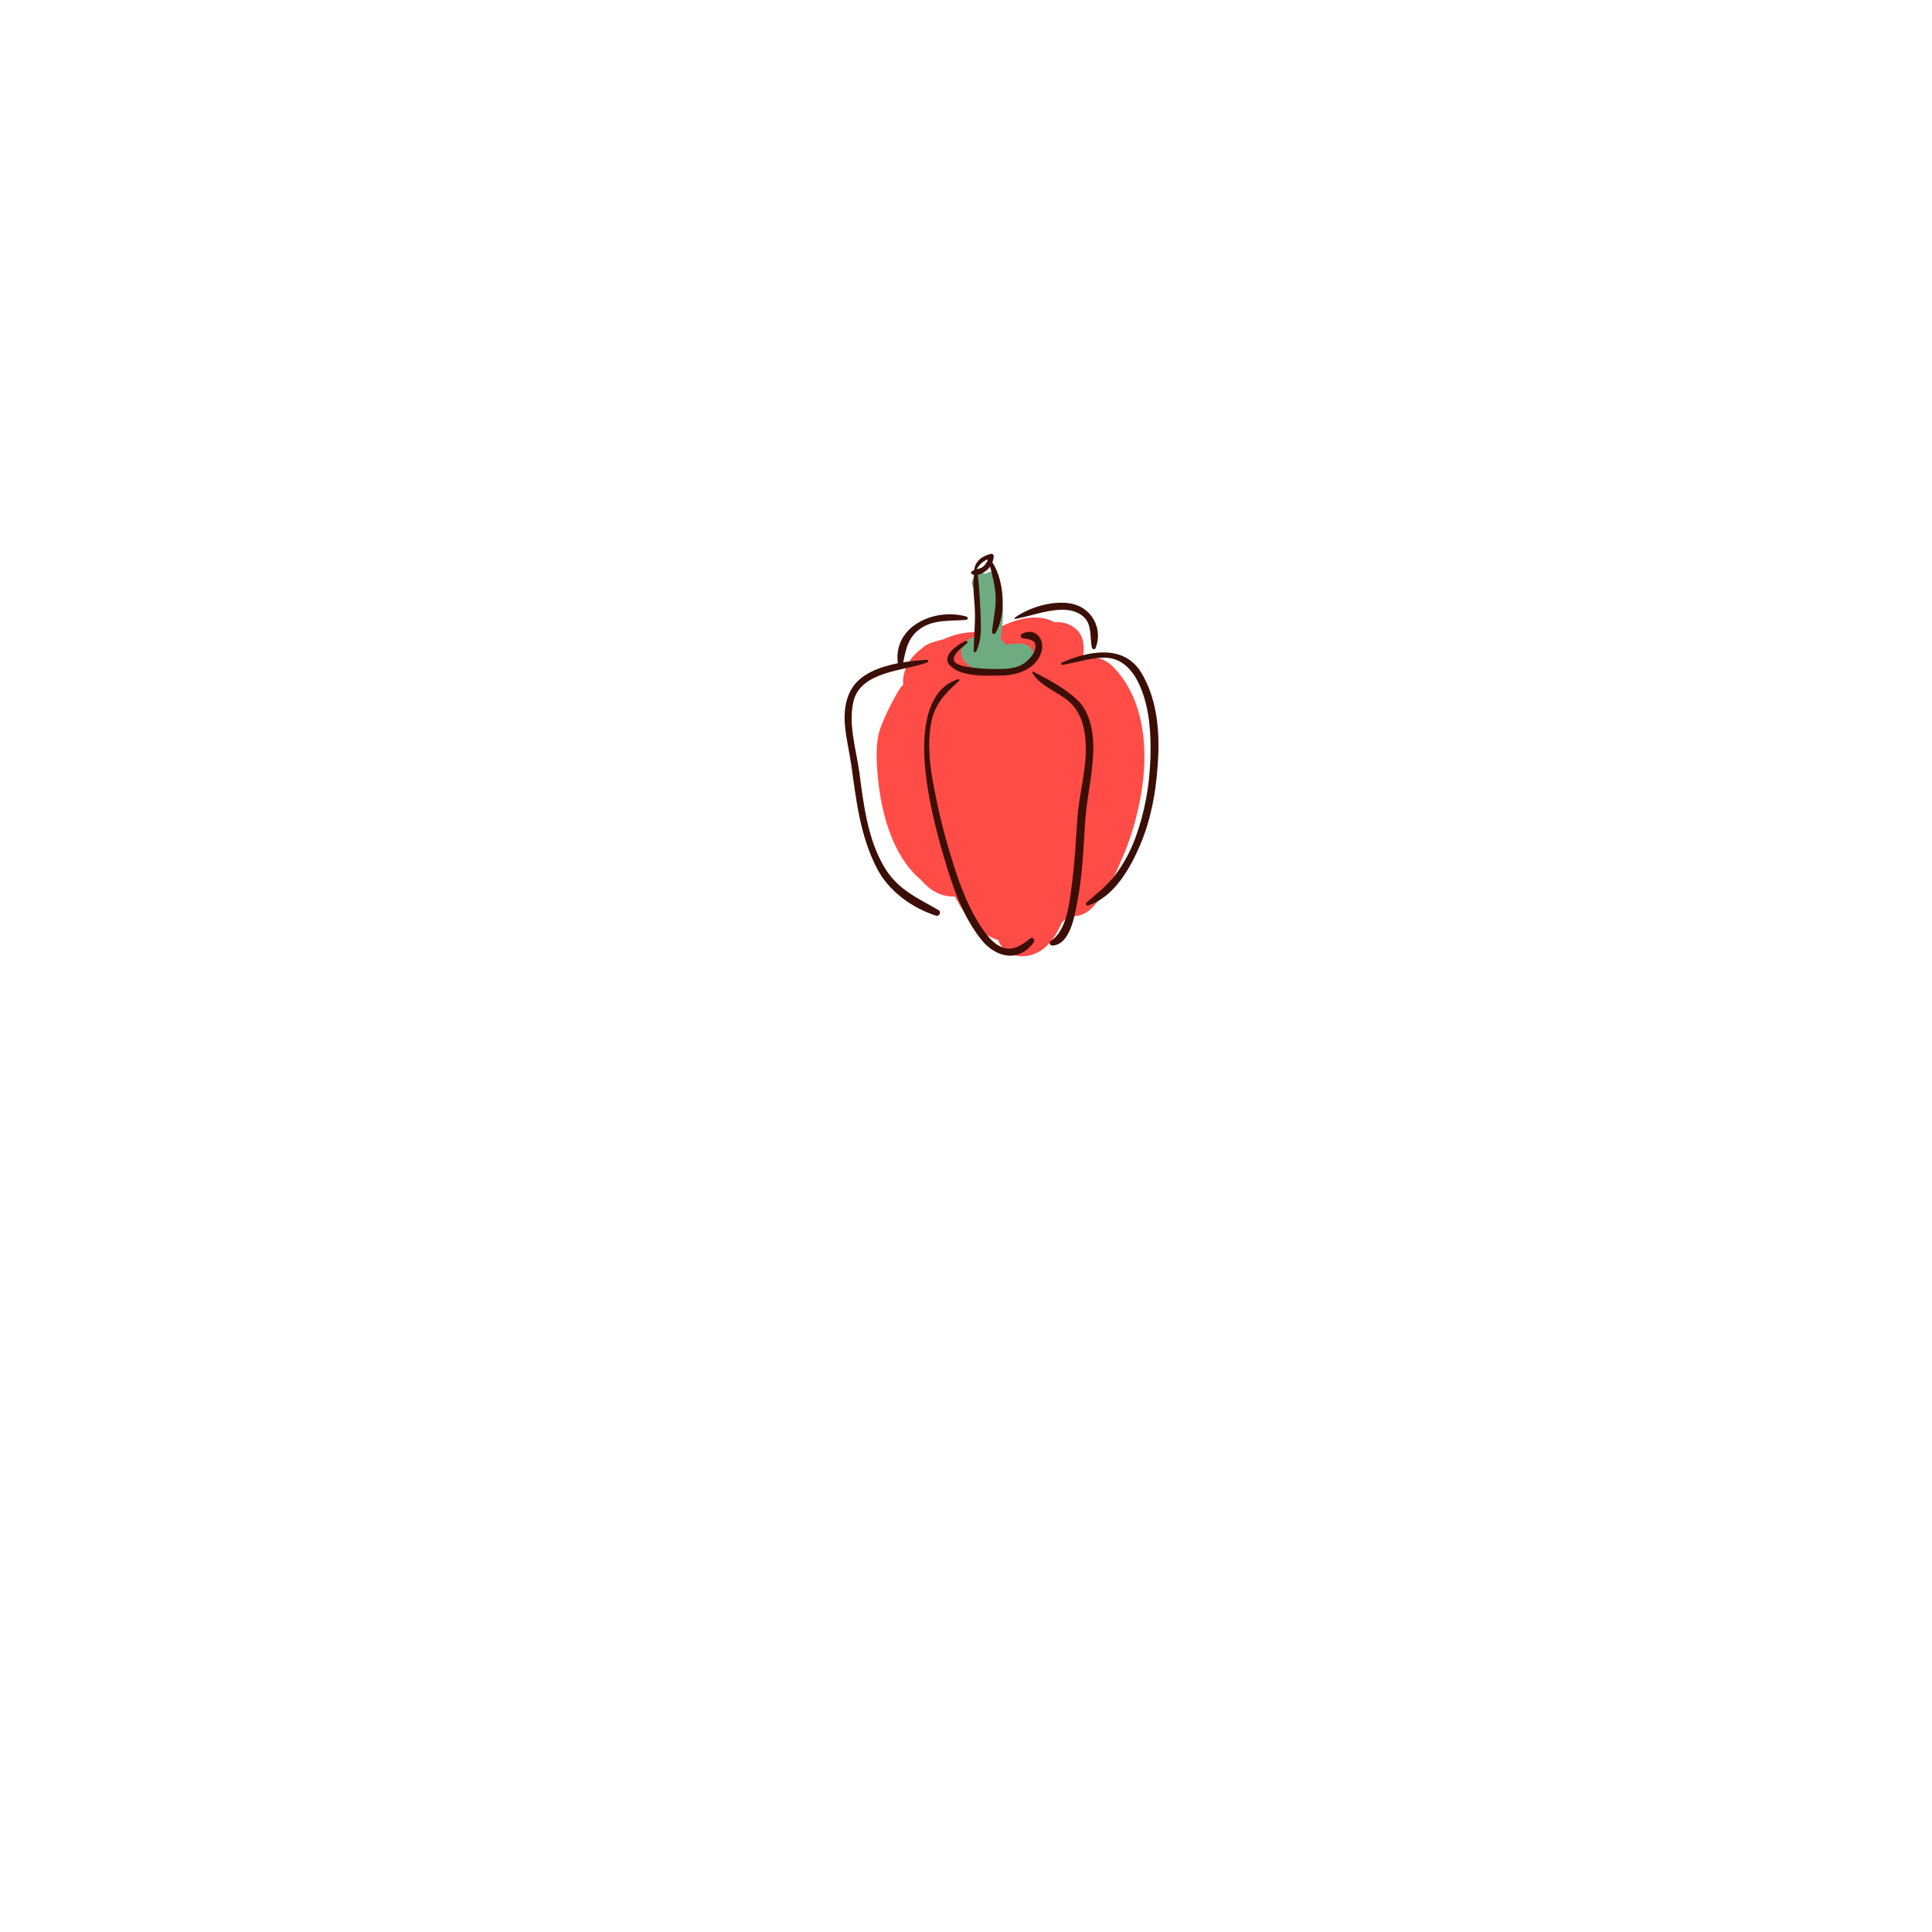
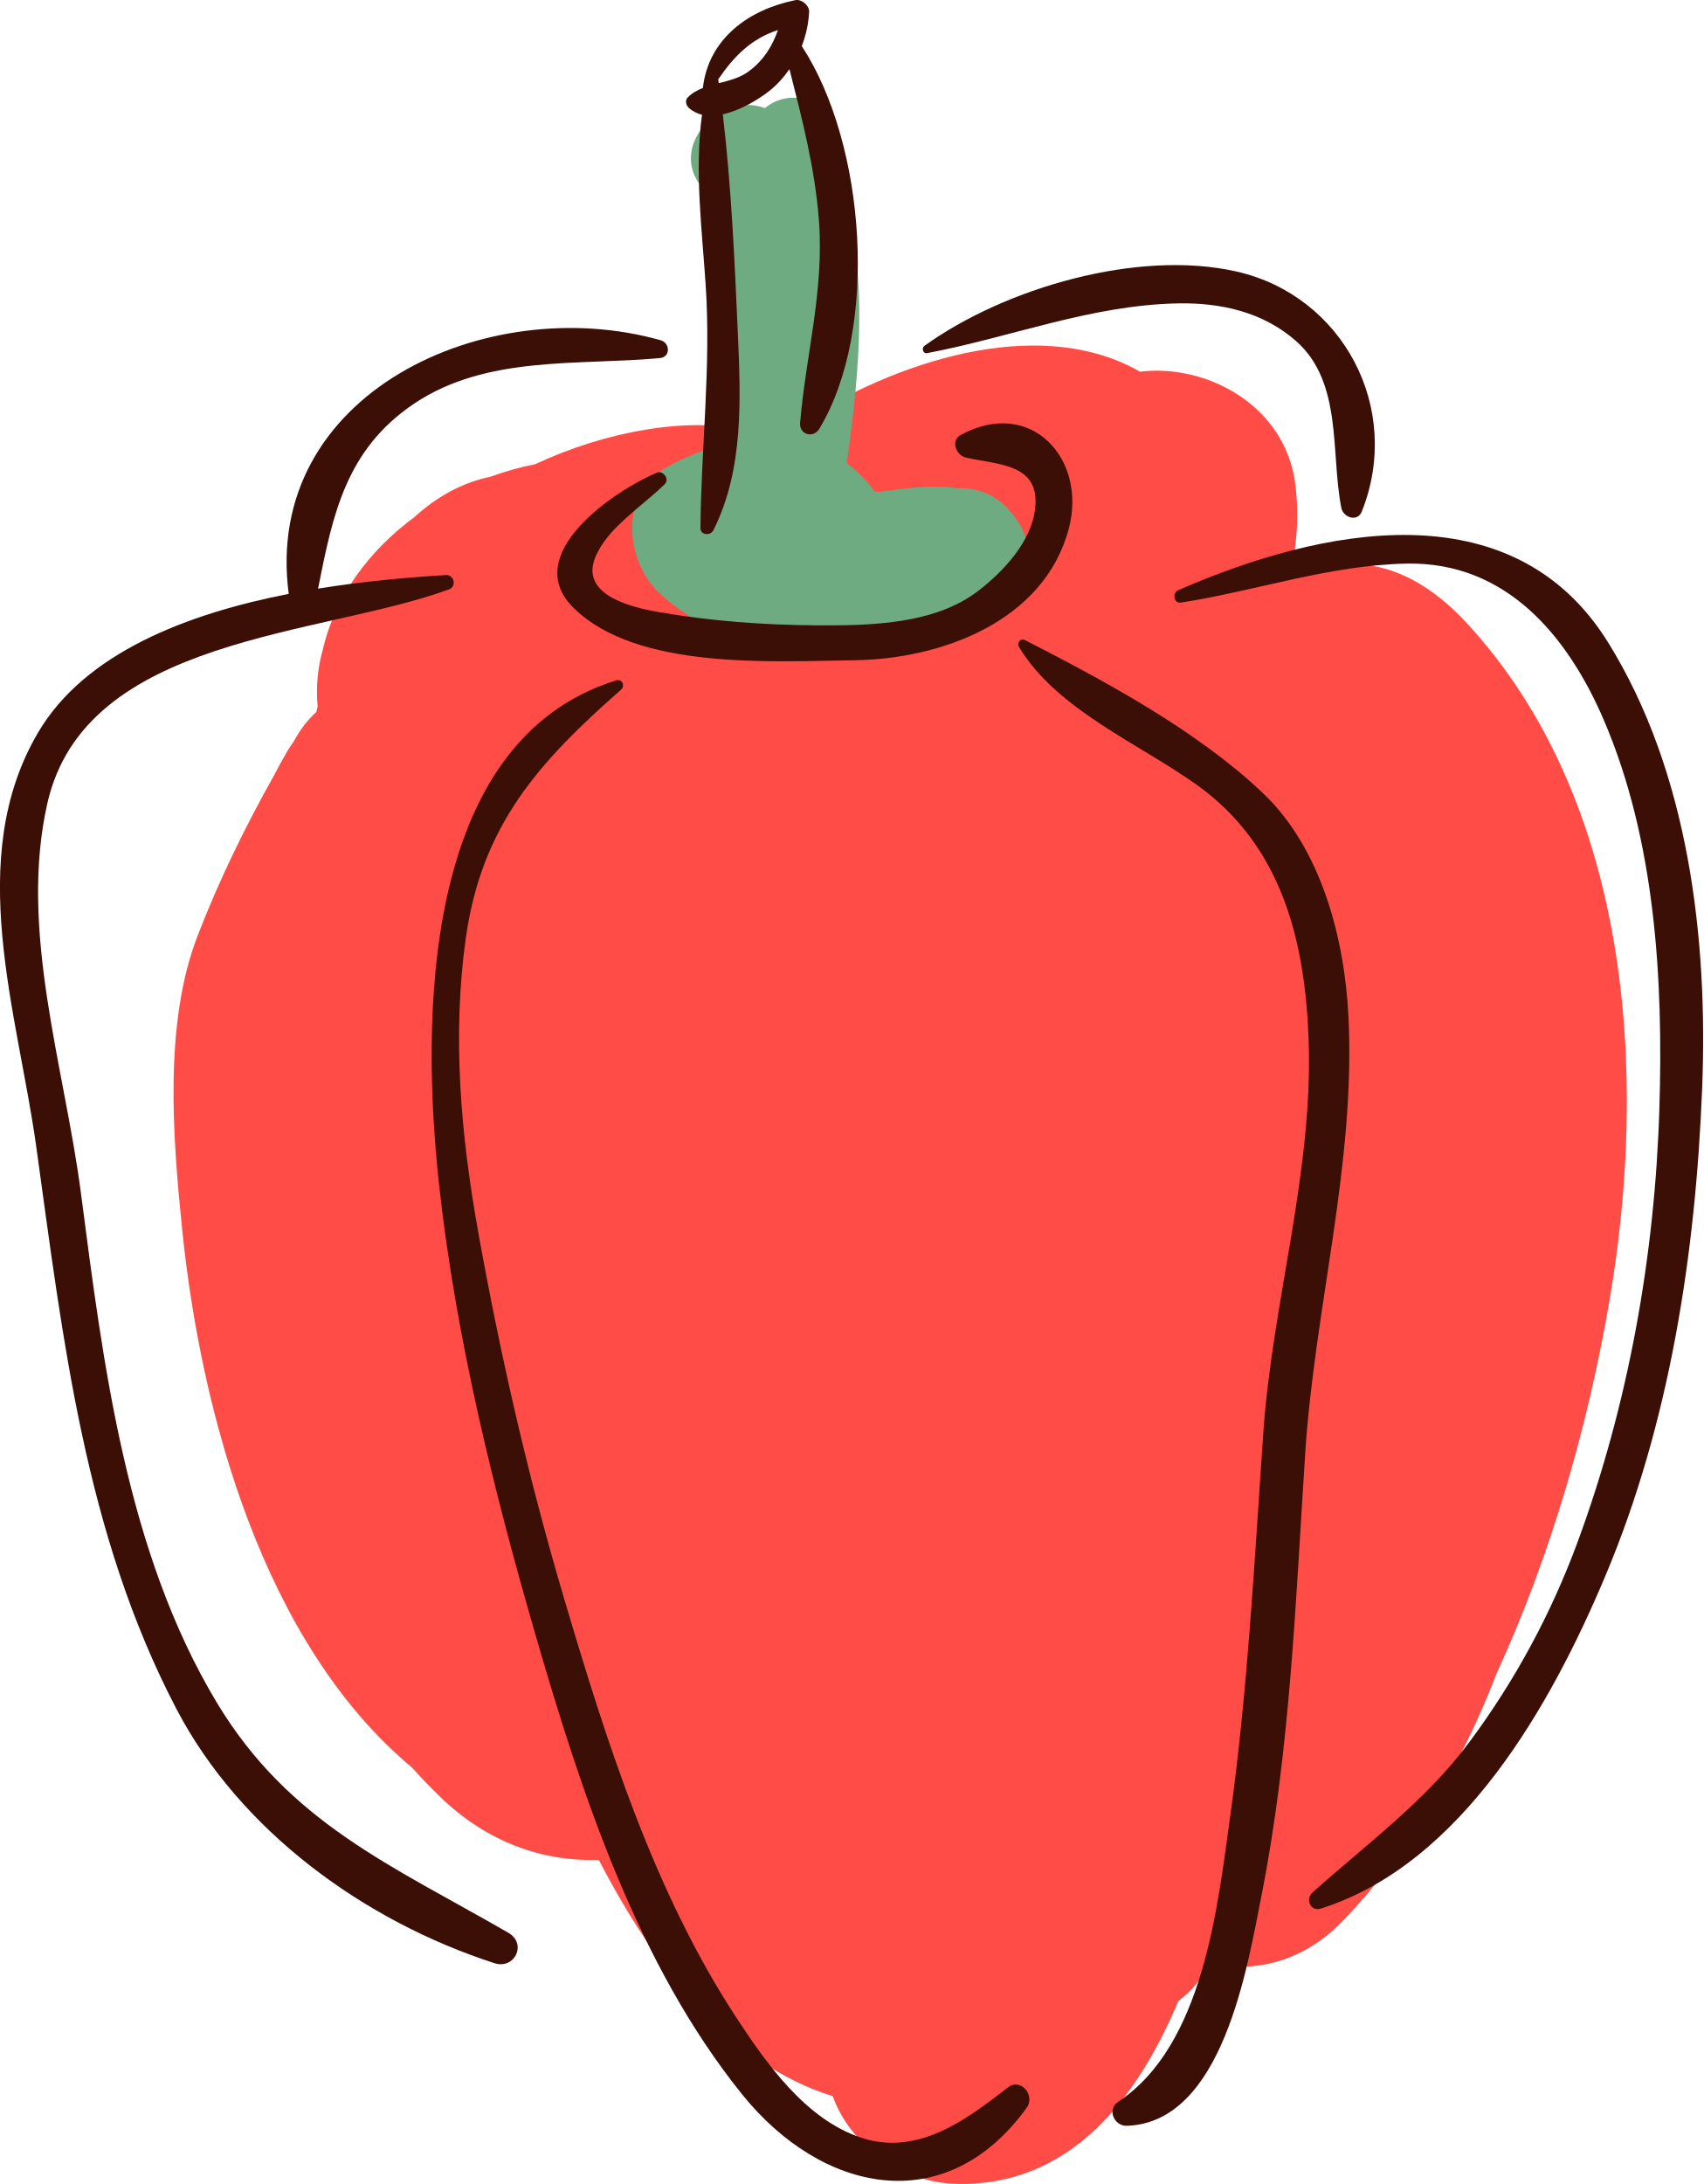
- <svg xmlns="http://www.w3.org/2000/svg" version="1.1" x="0px" y="0px" viewBox="0 0 800 800" style="enable-background:new 0 0 800 800;" xml:space="preserve">
+ <svg xmlns="http://www.w3.org/2000/svg" version="1.1" x="0px" y="0px" style="enable-background:new 0 0 800 800;" xml:space="preserve" viewBox="349.74 229.34 129.97 166.62">
  <g id="objetcs">
    <g>
      <path style="fill:#FF4C47;" d="M461.698,276.91c-3.085-3.349-6.913-5.421-11.46-4.165c-0.607-0.239-1.224-0.43-1.845-0.59    c0.37-1.93,0.447-3.932,0.181-5.941c-0.795-5.978-6.785-9.134-11.843-8.518c-7.143-4.105-17.483-1.397-25.791,3.797    c-0.961,0.327-1.911,0.687-2.85,1.079c-0.444-0.165-0.895-0.311-1.354-0.417c-4.453-1.019-10.699,0.046-16.164,2.601    c-1.146,0.228-2.28,0.544-3.39,0.947c-2.237,0.471-4.168,1.574-5.822,3.091c-3.435,2.528-6.049,6.017-6.998,10.148    c-0.384,1.364-0.519,2.829-0.384,4.286c-0.034,0.144-0.067,0.287-0.099,0.43c-0.528,0.478-1.02,1.064-1.453,1.779    c-0.097,0.16-0.185,0.323-0.28,0.483c-0.176,0.253-0.354,0.505-0.51,0.774c-0.358,0.615-0.698,1.238-1.021,1.867    c-2.201,3.914-4.155,7.933-5.786,12.141c-2.613,6.74-1.902,15.457-1.182,22.489c1.429,13.939,6.178,31.541,17.542,41.005    c0.712,0.796,1.452,1.567,2.222,2.305c3.578,3.431,7.821,4.879,12.025,4.731c4.23,8.191,9.994,15.607,17.852,18.028    c1.296,3.676,5.208,6.597,9.447,6.692c8.662,0.196,13.787-6.481,16.92-13.948c0.988-0.745,1.814-1.705,2.387-2.868    c3.37,0.736,7.135-0.074,10.221-3.306c5.199-5.446,9.023-11.887,11.682-18.823c4.151-9.057,6.955-18.804,8.604-28.399    C475.523,311.292,474.184,290.463,461.698,276.91z" />
      <path style="fill:#6EAB81;" d="M427.311,268.981c-0.08-0.11-0.161-0.221-0.241-0.331c-1.054-1.45-2.605-2.119-4.259-2.064    c-1.954-0.29-4.015,0.016-6.051,0.284c-0.093-0.011-0.184-0.021-0.276-0.032c-0.628-0.868-1.343-1.59-2.132-2.167    c0.863-5.995,1.557-13.093,0.177-18.659c-0.169-2.402-0.596-4.777-1.474-7.101c-0.936-2.474-3.405-2.587-4.957-1.323    c-3.406-1.286-7.425,2.928-4.781,6.056c2.76,3.265,2.173,8.59,2.063,12.568c-0.065,2.369-0.282,4.71-0.465,7.048    c-1.481,0.376-2.965,0.968-4.389,1.777c-3.588,2.038-3.067,7.2-0.386,9.63c6.508,5.899,18.579,6.388,25.879,1.643    C428.394,274.768,428.956,271.242,427.311,268.981z" />
      <g>
        <g>
          <path style="fill:#3B0F06;" d="M426.649,388.595c-3.238,2.518-6.919,5.255-11.211,3.828c-4.233-1.408-7.218-5.658-9.542-9.21      c-6.259-9.566-9.872-20.997-13.097-31.875c-2.722-9.18-4.873-18.565-6.564-27.987c-1.328-7.401-2.002-14.956-0.951-22.434      c1.214-8.644,5.588-13.453,11.846-18.959c0.334-0.294,0.09-0.856-0.368-0.713c-15.015,4.658-14.862,26.243-13.51,38.544      c1.271,11.565,4.13,23.173,7.368,34.339c3.49,12.04,7.783,25.11,15.758,35.003c6.037,7.488,15.491,9.594,21.706,1.018      C428.761,389.217,427.646,387.82,426.649,388.595z" />
          <path style="fill:#3B0F06;" d="M452.64,306.911c-0.298-5.997-2.075-12.866-6.584-17.121      c-5.034-4.751-12.009-8.498-18.122-11.627c-0.336-0.172-0.61,0.242-0.44,0.527c2.88,4.796,9.141,7.364,13.562,10.521      c6.504,4.644,8.282,11.905,8.544,19.51c0.348,10.08-2.77,19.946-3.464,29.977c-0.677,9.765-1.174,19.541-2.526,29.244      c-0.971,6.962-2.056,17.458-8.548,21.75c-0.874,0.578-0.3,1.857,0.659,1.827c7.318-0.23,9.203-12.122,10.271-17.504      c2.2-11.091,2.613-22.519,3.345-33.775C450.063,329.072,453.196,318.145,452.64,306.911z" />
          <path style="fill:#3B0F06;" d="M400.159,255.299c-13.334-3.774-30.397,4.1-28.387,19.348      c-7.73,1.512-15.539,4.491-19.122,10.572c-5.671,9.627-1.564,21.376-0.143,31.603c2.047,14.737,3.696,29.488,10.688,42.88      c4.875,9.339,14.353,16.199,24.271,19.41c1.555,0.503,2.512-1.484,1.066-2.319c-8.853-5.11-16.729-8.388-22.246-17.558      c-6.917-11.498-8.671-25.841-10.372-38.885c-1.256-9.628-4.767-20.086-2.551-29.763c2.911-12.711,20.836-12.693,30.637-16.281      c0.608-0.223,0.403-1.133-0.235-1.095c-2.879,0.176-6.266,0.471-9.755,1.036c1.118-5.586,2.091-10.615,7.364-14.135      c5.523-3.687,12.47-2.875,18.722-3.453C400.917,256.585,400.882,255.503,400.159,255.299z" />
          <path style="fill:#3B0F06;" d="M410.922,232.856c0.324-0.839,0.519-1.727,0.56-2.613c0.023-0.489-0.575-0.988-1.052-0.892      c-3.502,0.706-6.607,2.895-7.052,6.673c-0.001,0.011,0.006,0.016,0.006,0.026c-0.427,0.167-0.825,0.383-1.162,0.719      c-0.226,0.225-0.134,0.603,0.076,0.794c0.297,0.273,0.641,0.44,1.012,0.529c-0.583,4.26,0.001,8.79,0.279,12.987      c0.415,6.252-0.345,12.331-0.398,18.549c-0.005,0.547,0.767,0.602,0.982,0.173c2.347-4.667,2.087-10.079,1.864-15.178      c-0.238-5.432-0.496-11.098-1.14-16.563c1.326-0.289,2.697-1.115,3.53-1.768c0.602-0.472,1.117-1.046,1.555-1.677      c0.97,3.822,1.946,7.546,2.25,11.549c0.406,5.337-0.991,10.207-1.436,15.434c-0.077,0.902,1.007,1.212,1.463,0.457      C416.831,254.493,415.831,240.346,410.922,232.856z M406.9,234.766c-0.683,0.515-1.505,0.714-2.313,0.919      c-0.014-0.097-0.025-0.196-0.04-0.293c1.212-1.778,2.556-3.12,4.559-3.758C408.67,232.851,408.049,233.9,406.9,234.766z" />
          <path style="fill:#3B0F06;" d="M423.049,262.521c-0.791,0.43-0.346,1.561,0.383,1.727c2.52,0.571,5.683,0.449,5.297,3.887      c-0.285,2.537-2.4,4.777-4.301,6.254c-3.381,2.627-8.39,2.683-12.458,2.657c-3.97-0.025-8.117-0.332-12.023-1.021      c-1.754-0.31-5.933-1.197-4.809-4.096c0.89-2.298,3.621-3.959,5.328-5.654c0.39-0.387-0.124-1.077-0.611-0.872      c-3.106,1.302-10.525,6.215-6.337,10.325c4.836,4.746,15.14,4.067,21.431,3.982c6.579-0.088,14.455-2.937,16.344-10.018      C432.724,264.322,428.386,259.619,423.049,262.521z" />
          <path style="fill:#3B0F06;" d="M472.461,278.365c-7.329-11.825-21.982-8.727-32.8-4.005c-0.483,0.211-0.374,1.042,0.205,0.952      c5.785-0.906,11.263-2.848,17.183-2.974c7.649-0.163,12.34,5.554,15.083,11.951c3.928,9.162,4.538,19.805,4.233,29.645      c-0.349,11.242-2.364,22.574-6.27,33.128c-2.005,5.42-4.768,10.531-8.216,15.165c-3.369,4.528-7.828,7.773-11.983,11.49      c-0.569,0.509-0.161,1.484,0.636,1.232c10.806-3.426,17.6-15.616,21.708-25.372c4.929-11.7,6.888-24.595,7.389-37.206      C480.083,300.924,478.6,288.271,472.461,278.365z" />
          <path style="fill:#3B0F06;" d="M444.121,250.06c-7.542-1.722-17.699,1.251-23.841,5.665c-0.231,0.166-0.113,0.617,0.201,0.557      c6.443-1.221,12.491-3.665,19.137-3.796c3.295-0.065,6.518,0.663,9.029,2.879c3.568,3.15,2.625,8.561,3.447,12.719      c0.145,0.733,1.23,1.122,1.566,0.276C456.791,260.483,452.21,251.907,444.121,250.06z" />
        </g>
      </g>
    </g>
  </g>
</svg>
